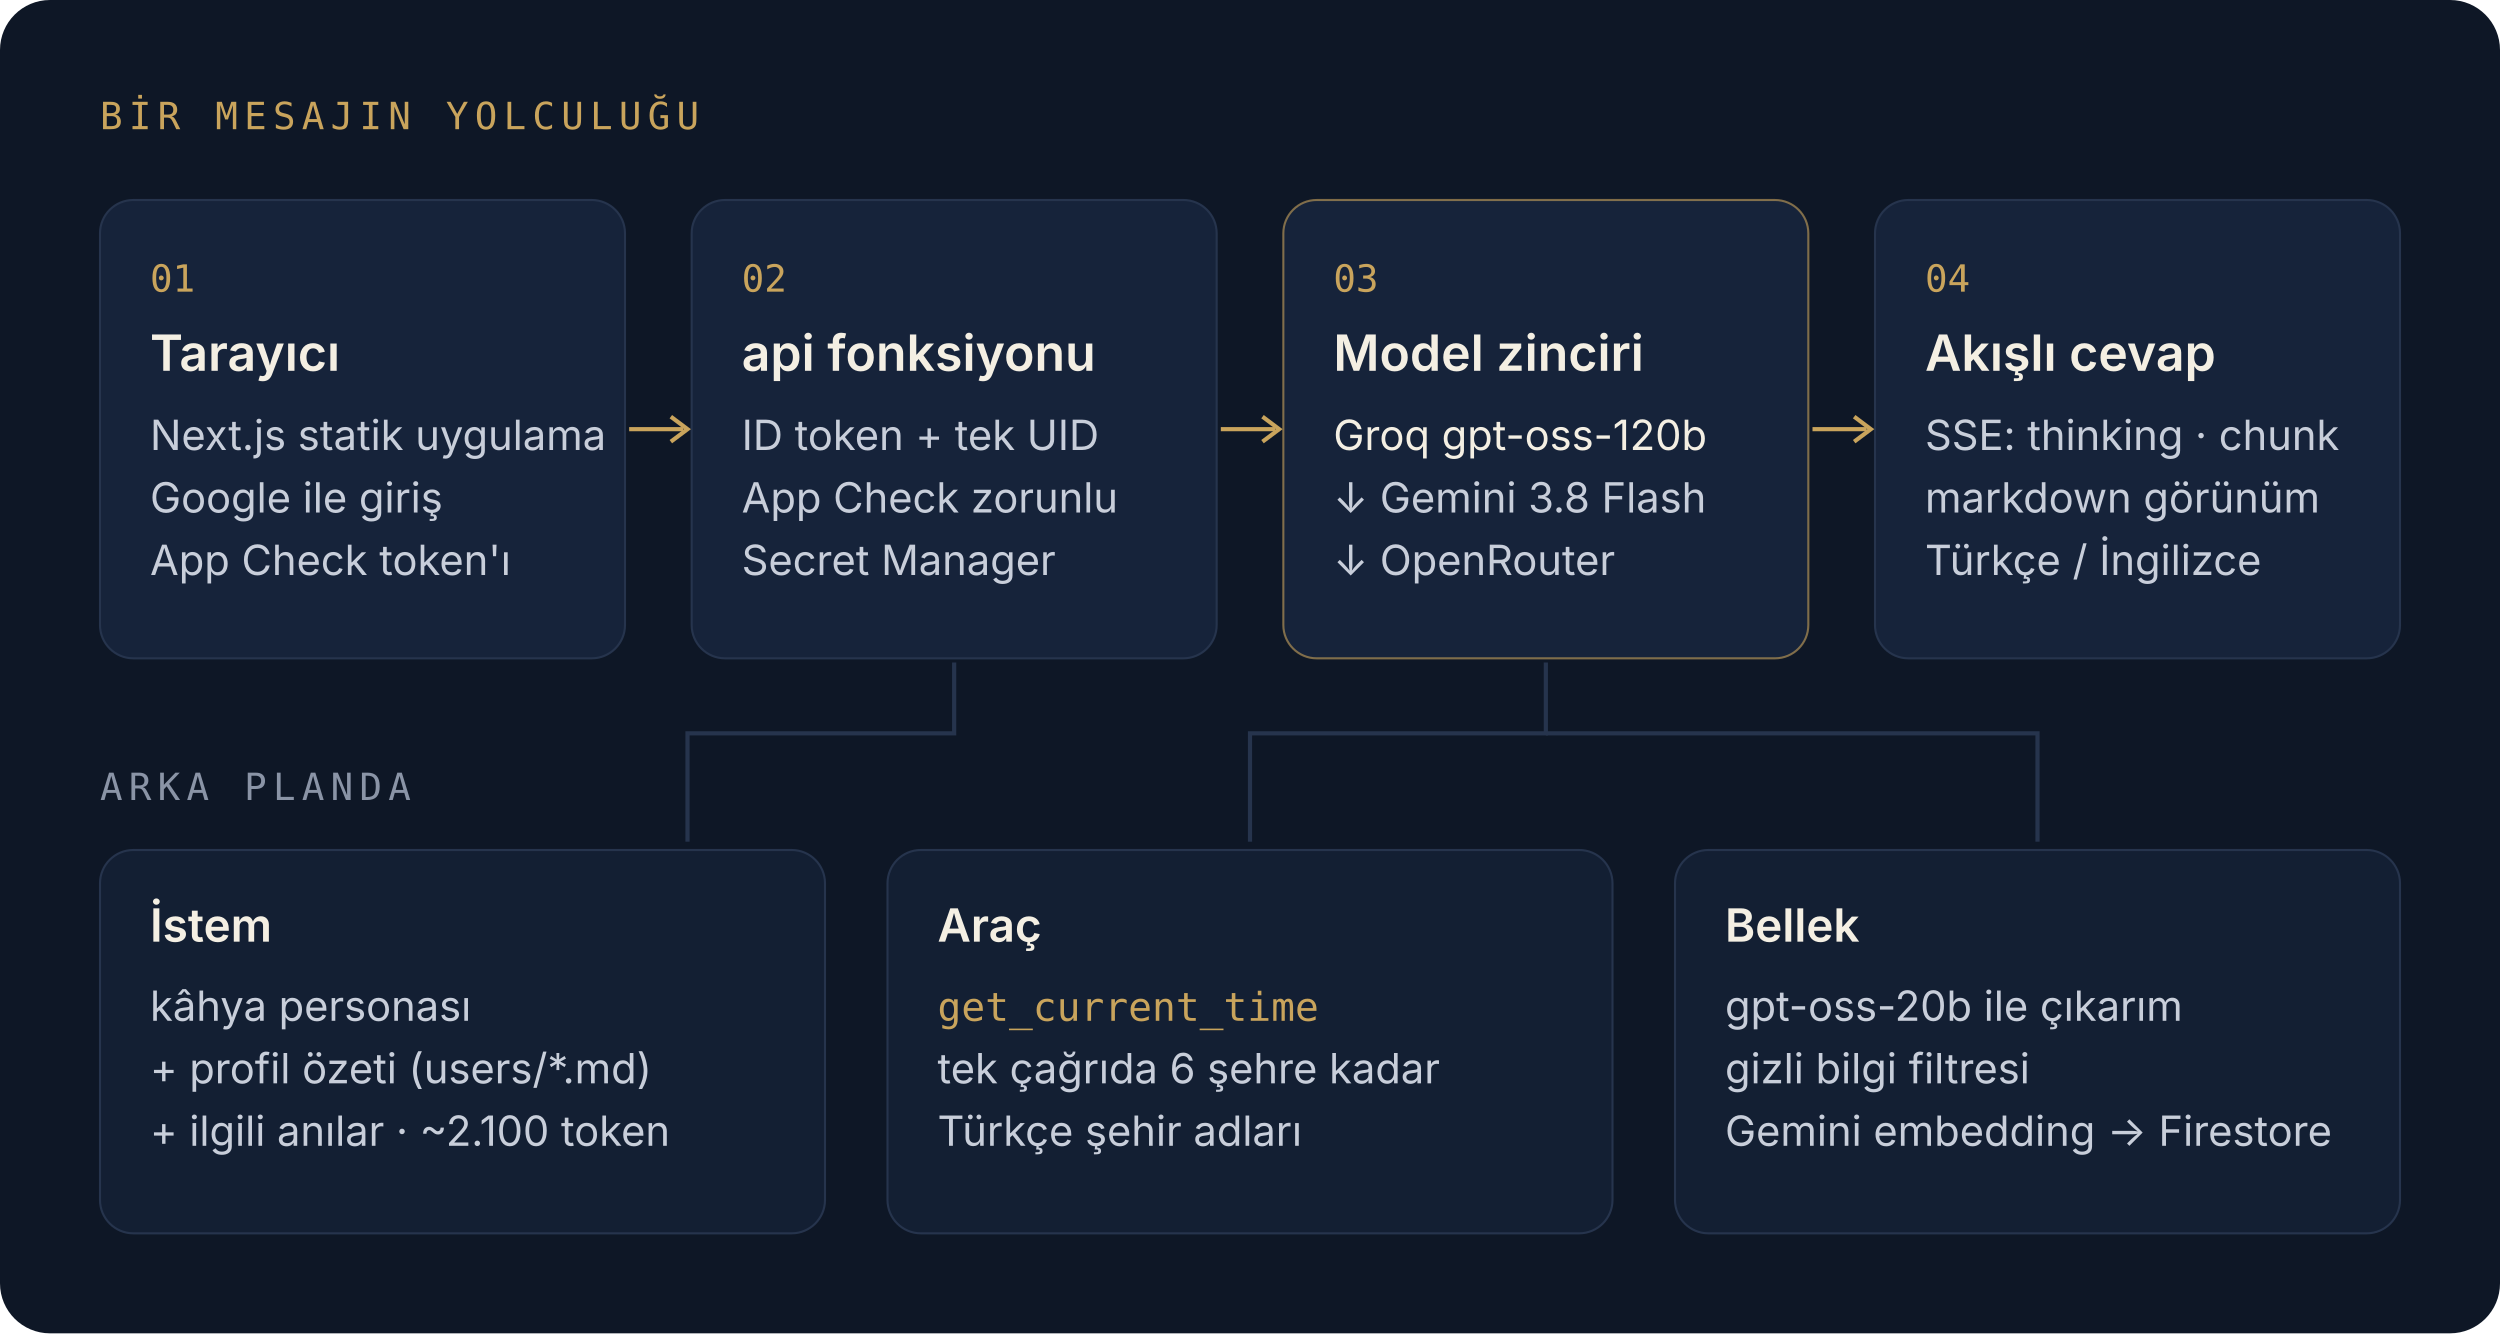
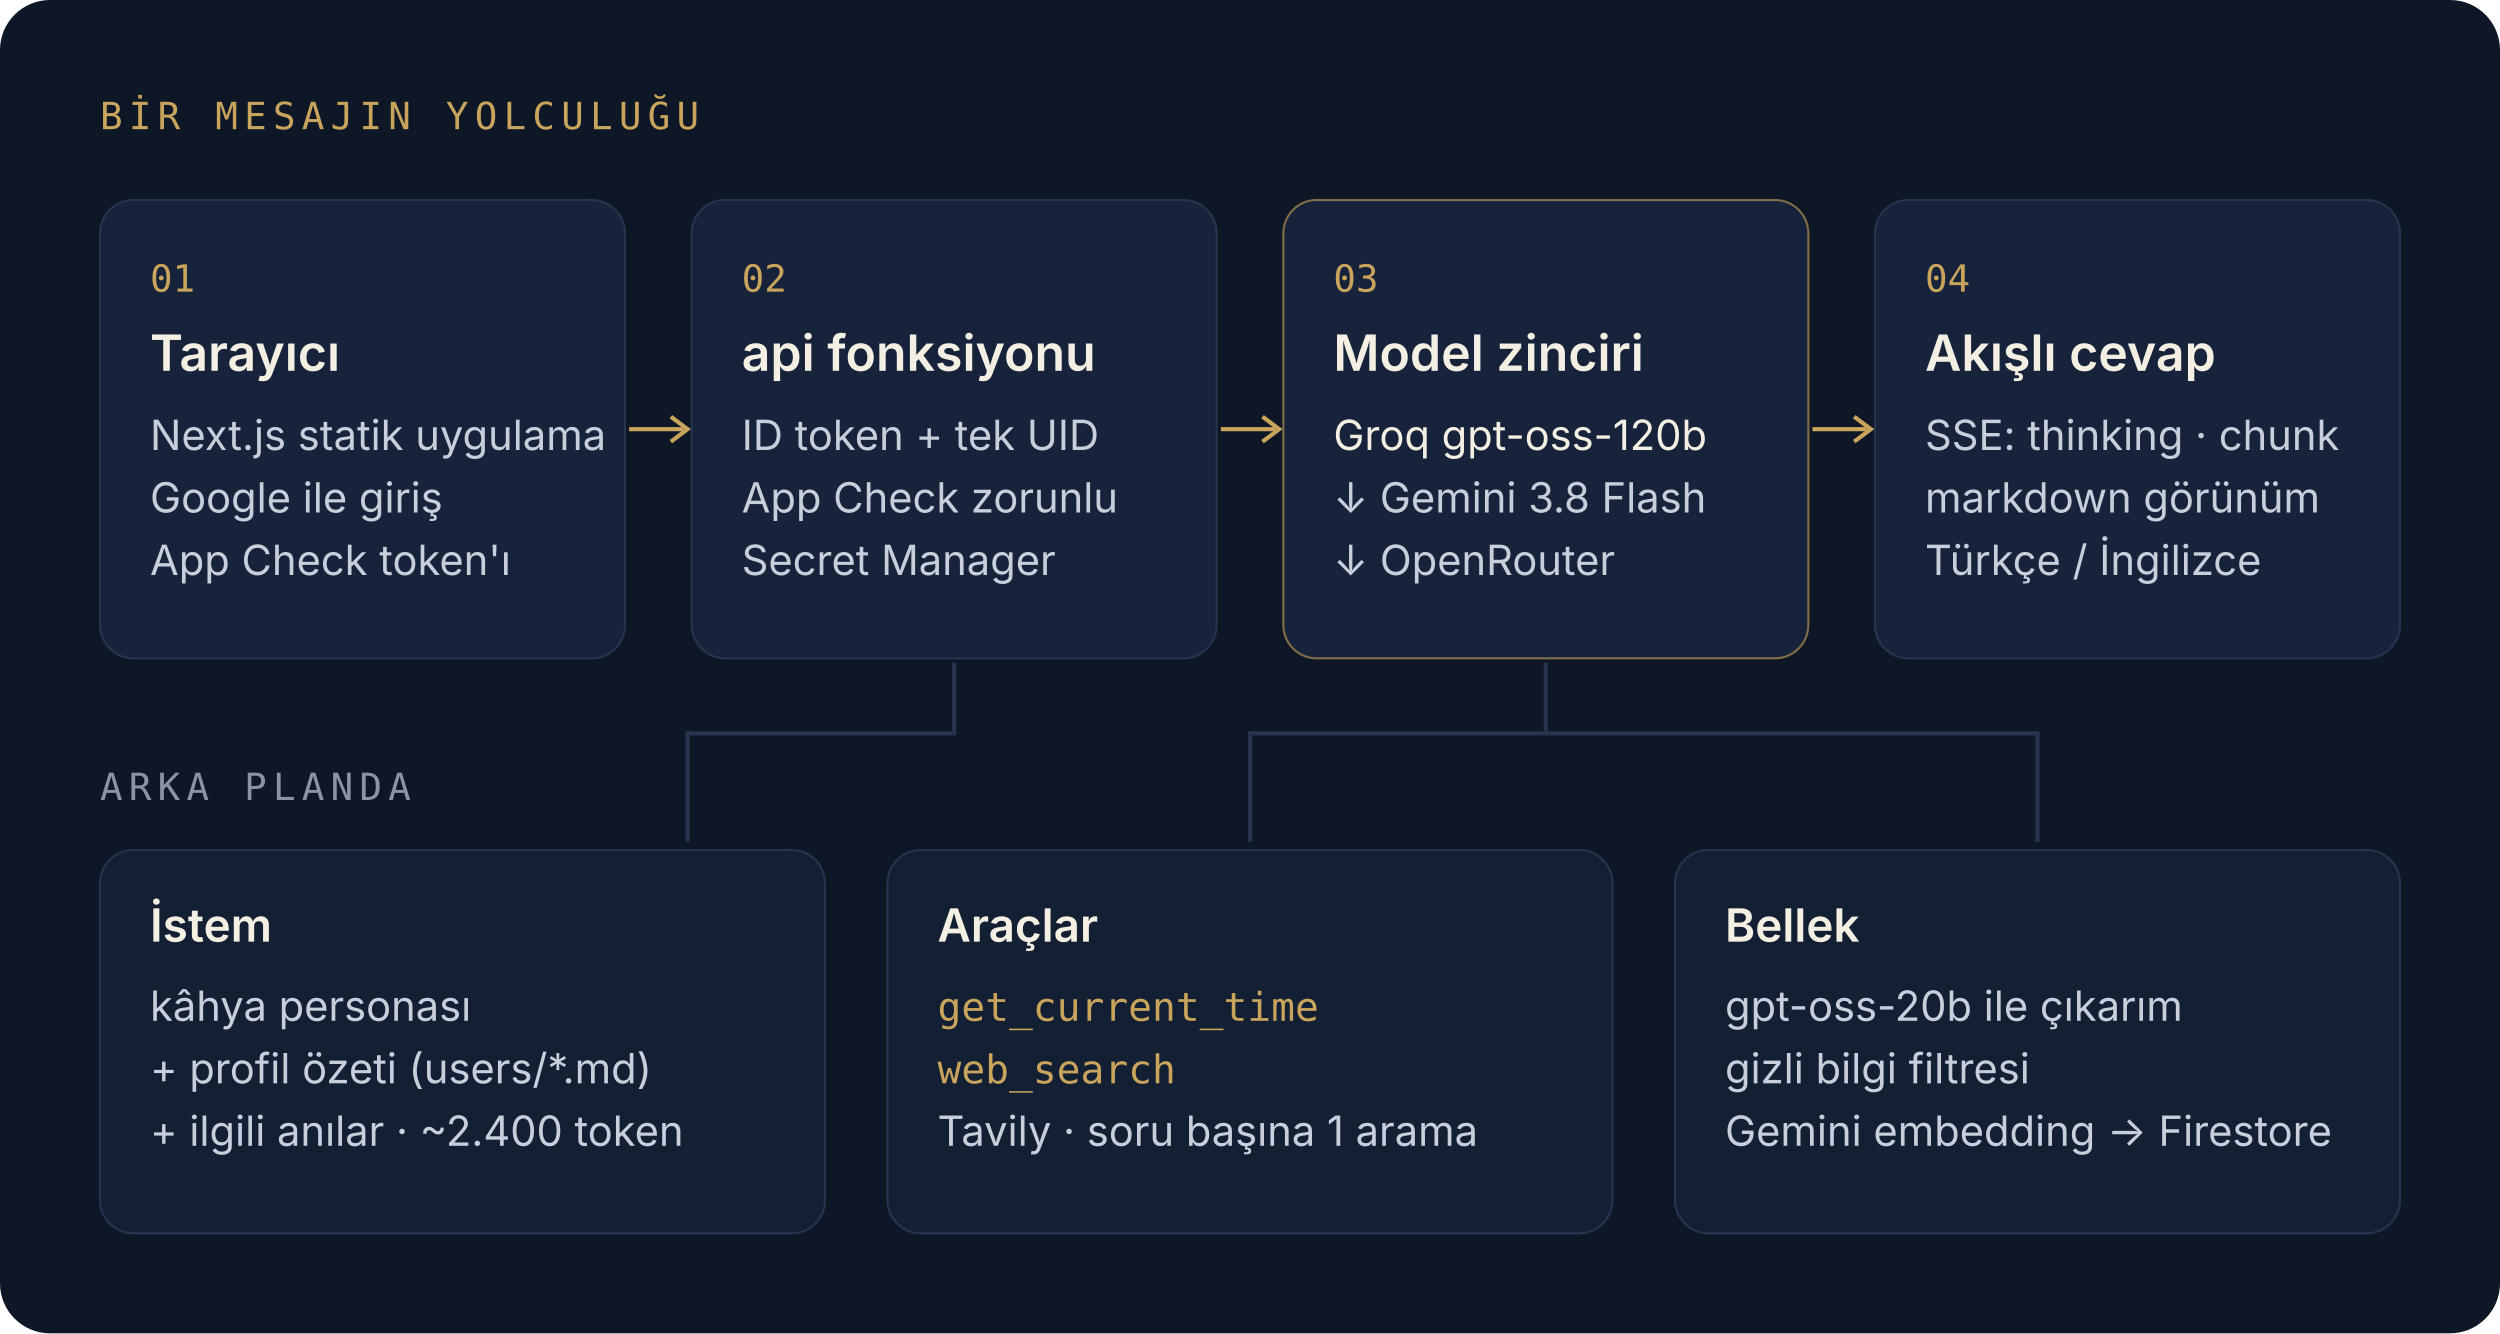
<svg xmlns="http://www.w3.org/2000/svg" width="1200" height="640" viewBox="0 0 1200 640" role="img" aria-labelledby="arch-title arch-desc">
  <rect width="1200" height="640" rx="24" fill="#0E1726" />
  <text x="48" y="62" font-family="ui-monospace, SFMono-Regular, Menlo, monospace" font-size="18" letter-spacing="3" fill="#C9A45C">BİR MESAJIN YOLCULUĞU</text>
  <g id="request-path" font-family="-apple-system, BlinkMacSystemFont, 'Segoe UI', sans-serif">
    <g transform="translate(48 96)">
      <rect width="252" height="220" rx="16" fill="#16233A" stroke="#26344D" />
      <text x="24" y="44" font-family="ui-monospace, SFMono-Regular, Menlo, monospace" font-size="18" fill="#C9A45C">01</text>
      <text x="24" y="82" font-size="24" font-weight="600" fill="#F4EFE3">Tarayıcı</text>
      <text x="24" y="120" font-size="20" fill="#C8CEDA">Next.js statik uygulama</text>
      <text x="24" y="150" font-size="20" fill="#C8CEDA">Google ile giriş</text>
      <text x="24" y="180" font-size="20" fill="#C8CEDA">App Check token'ı</text>
    </g>
    <g transform="translate(332 96)">
      <rect width="252" height="220" rx="16" fill="#16233A" stroke="#26344D" />
      <text x="24" y="44" font-family="ui-monospace, SFMono-Regular, Menlo, monospace" font-size="18" fill="#C9A45C">02</text>
      <text x="24" y="82" font-size="24" font-weight="600" fill="#F4EFE3">api fonksiyonu</text>
      <text x="24" y="120" font-size="20" fill="#C8CEDA">ID token + tek UID</text>
      <text x="24" y="150" font-size="20" fill="#C8CEDA">App Check zorunlu</text>
      <text x="24" y="180" font-size="20" fill="#C8CEDA">Secret Manager</text>
    </g>
    <g transform="translate(616 96)">
      <rect width="252" height="220" rx="16" fill="#16233A" stroke="#C9A45C" stroke-opacity="0.6" />
      <text x="24" y="44" font-family="ui-monospace, SFMono-Regular, Menlo, monospace" font-size="18" fill="#C9A45C">03</text>
      <text x="24" y="82" font-size="24" font-weight="600" fill="#F4EFE3">Model zinciri</text>
      <text x="24" y="120" font-size="20" fill="#F4EFE3">Groq gpt-oss-120b</text>
      <text x="24" y="150" font-size="20" fill="#C8CEDA">↓ Gemini 3.8 Flash</text>
      <text x="24" y="180" font-size="20" fill="#C8CEDA">↓ OpenRouter</text>
    </g>
    <g transform="translate(900 96)">
      <rect width="252" height="220" rx="16" fill="#16233A" stroke="#26344D" />
      <text x="24" y="44" font-family="ui-monospace, SFMono-Regular, Menlo, monospace" font-size="18" fill="#C9A45C">04</text>
      <text x="24" y="82" font-size="24" font-weight="600" fill="#F4EFE3">Akışlı cevap</text>
      <text x="24" y="120" font-size="20" fill="#C8CEDA">SSE: thinking · chunk</text>
      <text x="24" y="150" font-size="20" fill="#C8CEDA">markdown görünüm</text>
      <text x="24" y="180" font-size="20" fill="#C8CEDA">Türkçe / İngilizce</text>
    </g>
    <g stroke="#C9A45C" stroke-width="2" fill="none">
      <path d="M302 206 H328" />
      <path d="M322 200 L330 206 L322 212" />
      <path d="M586 206 H612" />
      <path d="M606 200 L614 206 L606 212" />
      <path d="M870 206 H896" />
      <path d="M890 200 L898 206 L890 212" />
    </g>
  </g>
  <text x="48" y="384" font-family="ui-monospace, SFMono-Regular, Menlo, monospace" font-size="18" letter-spacing="3" fill="#8A94A6">ARKA PLANDA</text>
  <g id="background-work" font-family="-apple-system, BlinkMacSystemFont, 'Segoe UI', sans-serif">
    <g transform="translate(48 408)">
      <rect width="348" height="184" rx="16" fill="#131F33" stroke="#26344D" />
      <text x="24" y="44" font-size="22" font-weight="600" fill="#F4EFE3">İstem</text>
      <text x="24" y="82" font-size="20" fill="#C8CEDA">kâhya personası</text>
      <text x="24" y="112" font-size="20" fill="#C8CEDA">+ profil özeti (users/*.md)</text>
-       <text x="24" y="142" font-size="20" fill="#C8CEDA">+ ilgili anılar · ~2.100 token</text>
+       <text x="24" y="142" font-size="20" fill="#C8CEDA">+ ilgili anılar · ~2.400 token</text>
    </g>
    <g transform="translate(426 408)">
      <rect width="348" height="184" rx="16" fill="#131F33" stroke="#26344D" />
-       <text x="24" y="44" font-size="22" font-weight="600" fill="#F4EFE3">Araç</text>
+       <text x="24" y="44" font-size="22" font-weight="600" fill="#F4EFE3">Araçlar</text>
      <text x="24" y="82" font-family="ui-monospace, SFMono-Regular, Menlo, monospace" font-size="19" fill="#C9A45C">get_current_time</text>
-       <text x="24" y="112" font-size="20" fill="#C8CEDA">tek çağrıda 6 şehre kadar</text>
-       <text x="24" y="142" font-size="20" fill="#C8CEDA">Türkçe şehir adları</text>
+       <text x="24" y="112" font-family="ui-monospace, SFMono-Regular, Menlo, monospace" font-size="19" fill="#C9A45C">web_search</text>
+       <text x="24" y="142" font-size="20" fill="#C8CEDA">Tavily · soru başına 1 arama</text>
    </g>
    <g transform="translate(804 408)">
      <rect width="348" height="184" rx="16" fill="#131F33" stroke="#26344D" />
      <text x="24" y="44" font-size="22" font-weight="600" fill="#F4EFE3">Bellek</text>
      <text x="24" y="82" font-size="20" fill="#C8CEDA">gpt-oss-20b ile çıkarım</text>
      <text x="24" y="112" font-size="20" fill="#C8CEDA">gizli bilgi filtresi</text>
      <text x="24" y="142" font-size="20" fill="#C8CEDA">Gemini embedding → Firestore</text>
    </g>
    <g stroke="#26344D" stroke-width="2" fill="none">
      <path d="M458 318 V352 H330 V404" />
      <path d="M742 318 V352 H600 V404" />
      <path d="M742 352 H978 V404" />
    </g>
  </g>
</svg>
